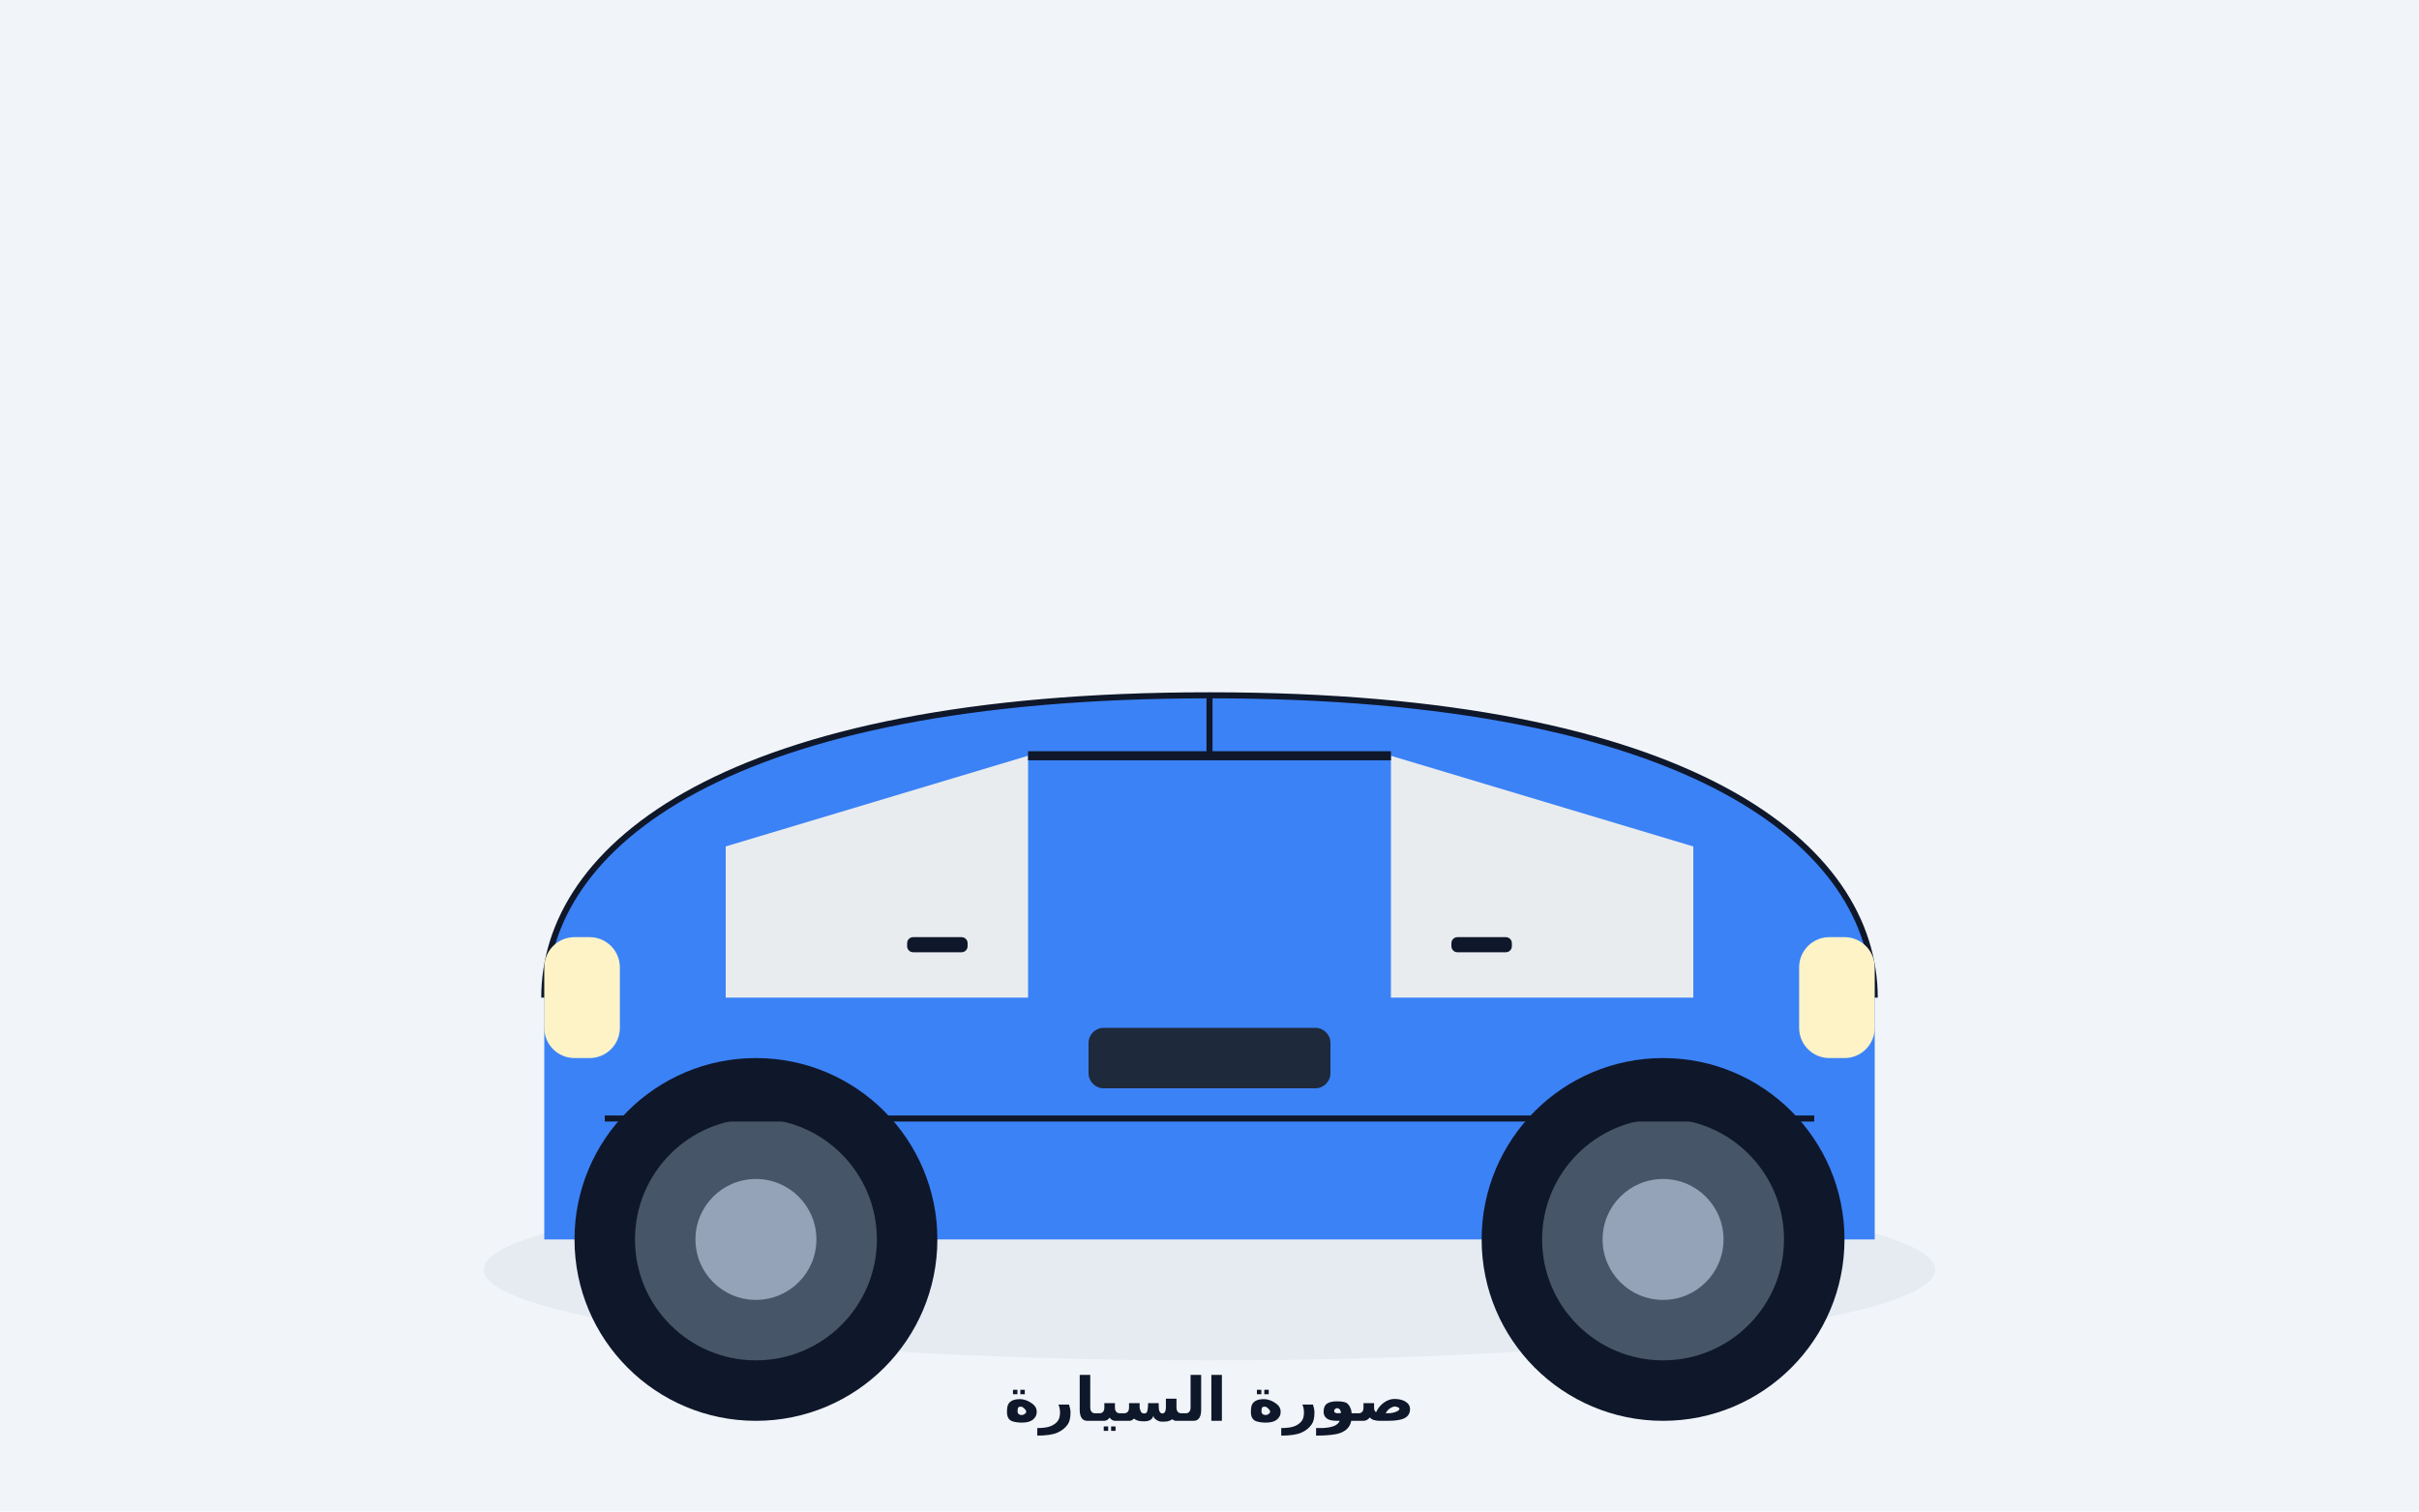
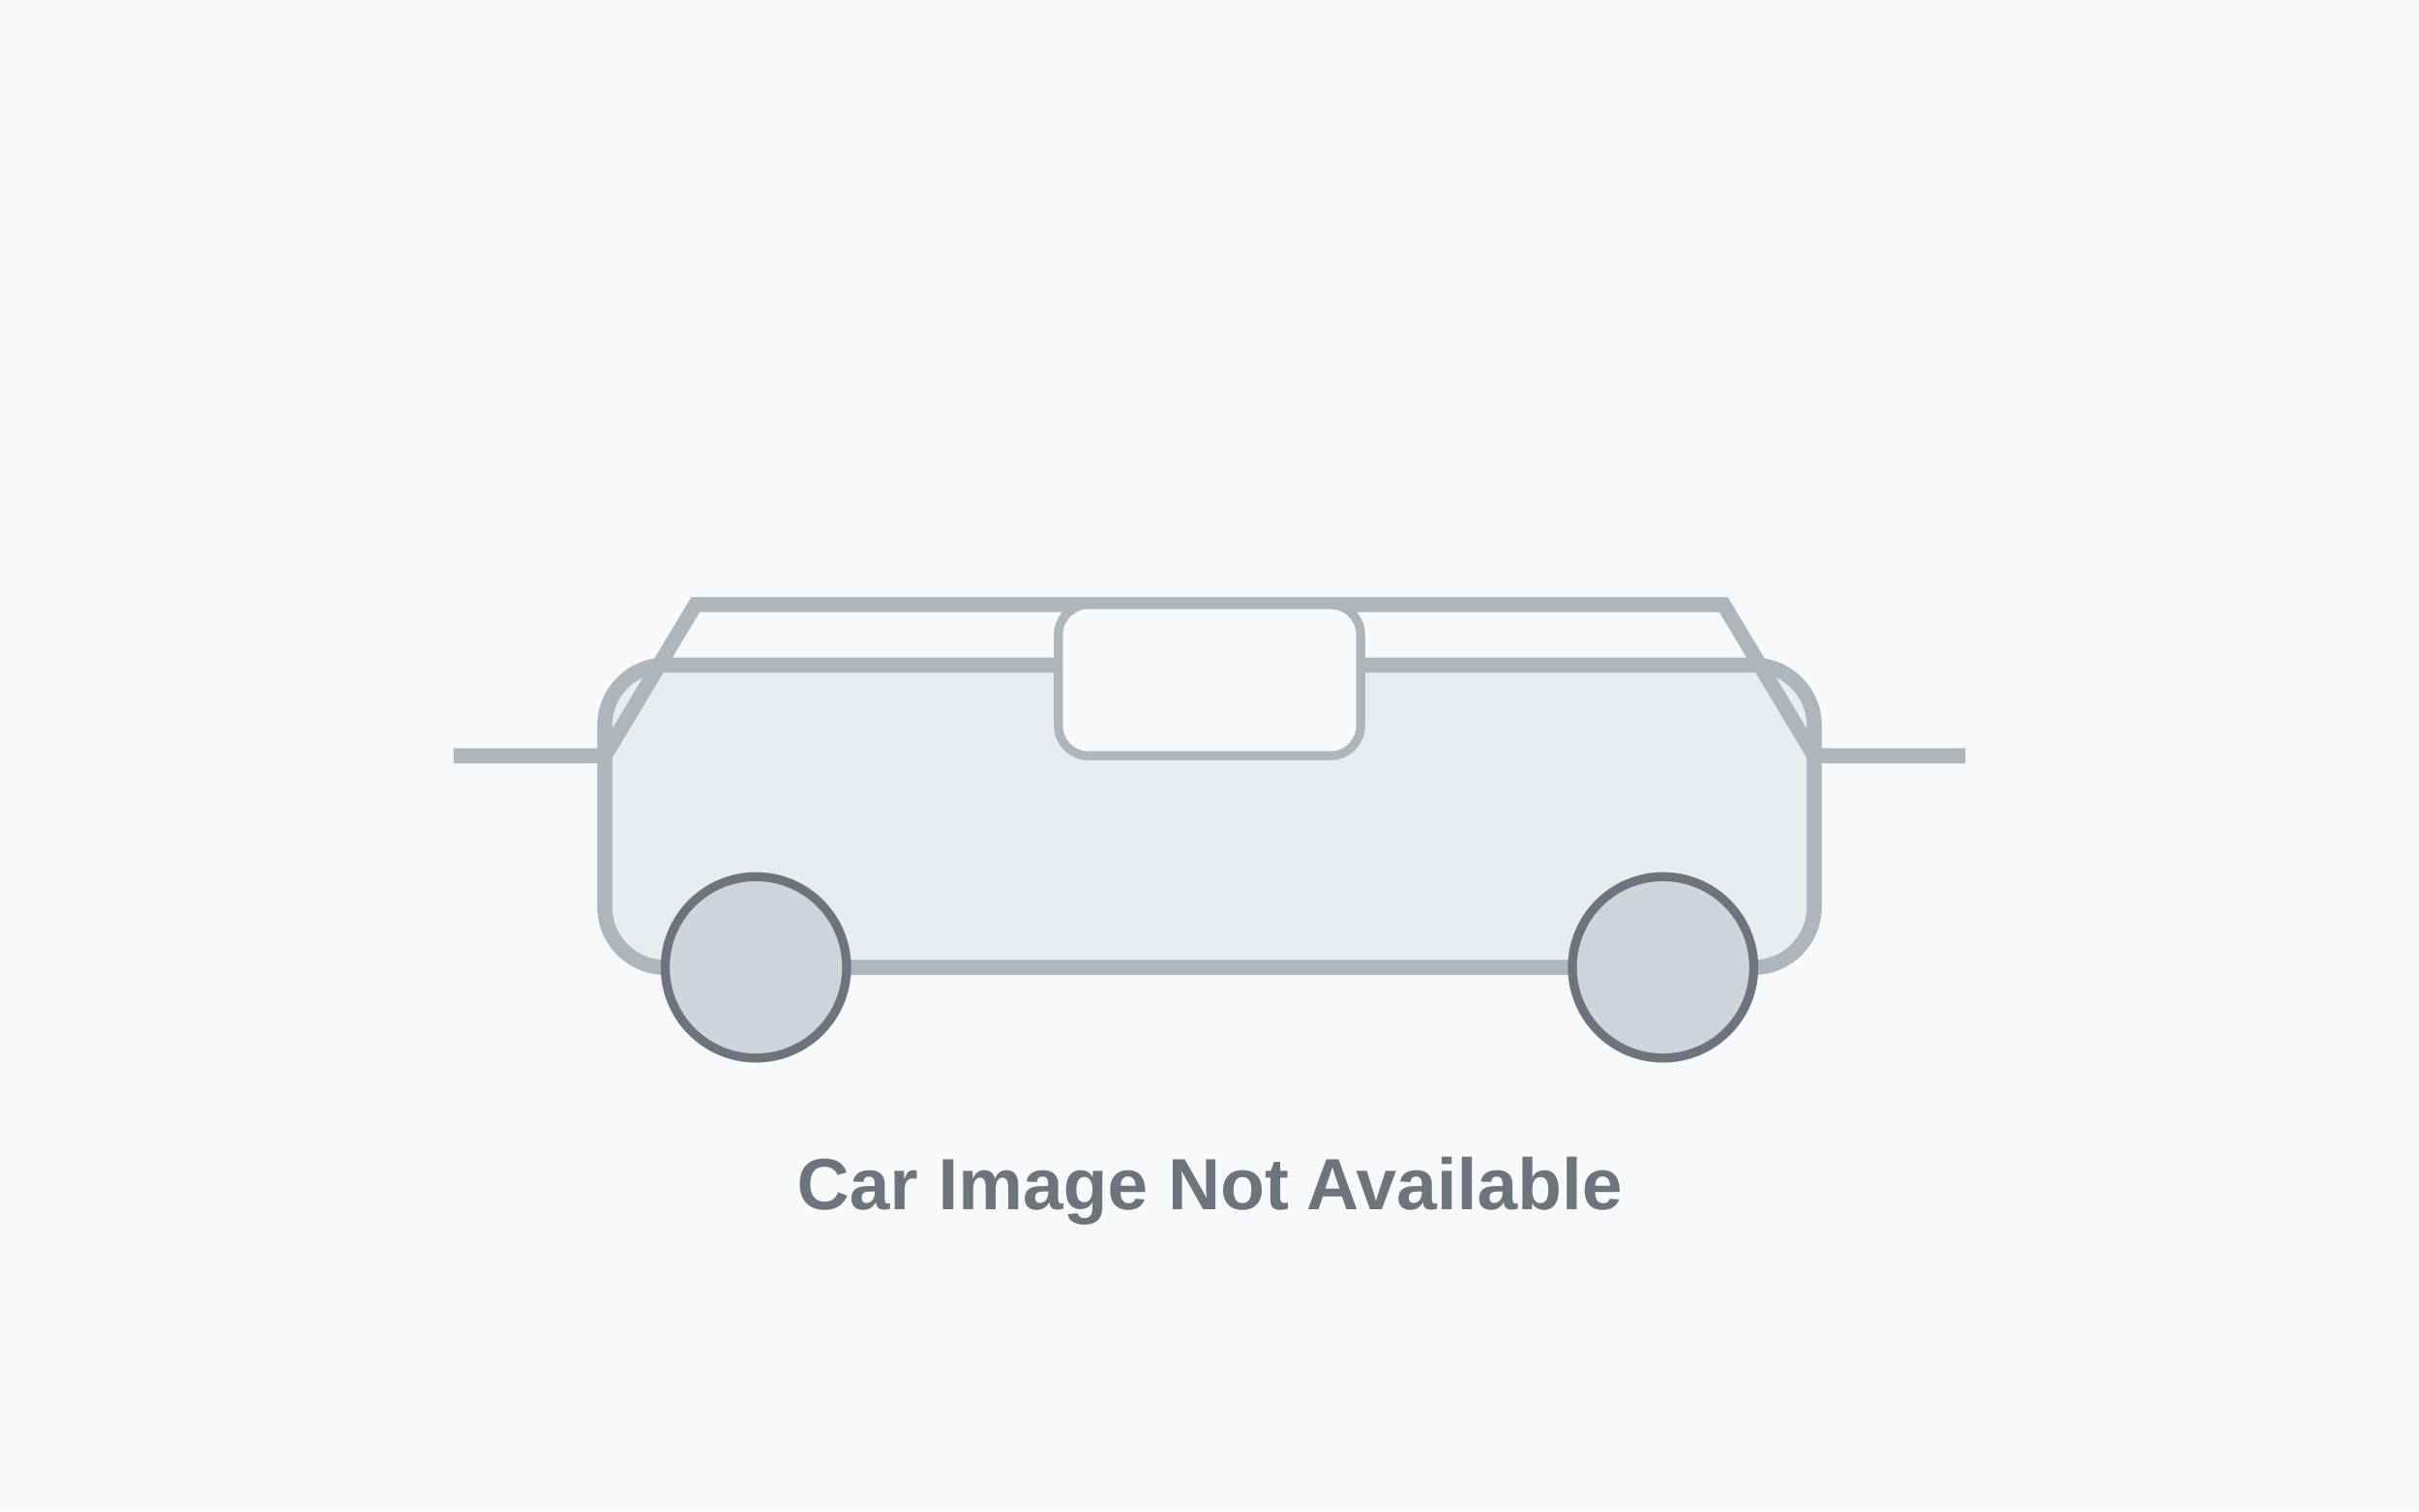
<svg xmlns="http://www.w3.org/2000/svg" width="800" height="500" viewBox="0 0 800 500">
-   <rect width="800" height="500" fill="#f1f5f9" />
-   <ellipse cx="400" cy="420" rx="240" ry="30" fill="#cbd5e1" opacity="0.3" />
-   <path d="M180,330 C180,280 240,230 400,230 C560,230 620,280 620,330 L620,410 L180,410 Z" fill="#3b82f6" />
-   <path d="M180,330 C180,280 240,230 400,230 C560,230 620,280 620,330" fill="none" stroke="#0f172a" stroke-width="2" />
-   <path d="M240,280 L340,250 L340,330 L240,330 Z" fill="#e9ecef" />
-   <path d="M460,250 L560,280 L560,330 L460,330 Z" fill="#e9ecef" />
-   <path d="M340,250 L460,250" fill="none" stroke="#0f172a" stroke-width="3" />
-   <circle cx="250" cy="410" r="60" fill="#0f172a" />
-   <circle cx="250" cy="410" r="40" fill="#475569" />
-   <circle cx="250" cy="410" r="20" fill="#94a3b8" />
-   <circle cx="550" cy="410" r="60" fill="#0f172a" />
-   <circle cx="550" cy="410" r="40" fill="#475569" />
-   <circle cx="550" cy="410" r="20" fill="#94a3b8" />
-   <rect x="180" y="310" width="25" height="40" rx="10" fill="#fef3c7" />
-   <rect x="595" y="310" width="25" height="40" rx="10" fill="#fef3c7" />
-   <rect x="360" y="340" width="80" height="20" rx="5" fill="#1e293b" />
-   <line x1="200" y1="370" x2="600" y2="370" stroke="#0f172a" stroke-width="2" />
-   <line x1="400" y1="230" x2="400" y2="250" stroke="#0f172a" stroke-width="2" />
-   <rect x="300" y="310" width="20" height="5" rx="2" fill="#0f172a" />
-   <rect x="480" y="310" width="20" height="5" rx="2" fill="#0f172a" />
-   <text x="400" y="470" font-family="Arial" font-size="20" font-weight="bold" text-anchor="middle" fill="#0f172a">صورة السيارة</text>
+   <rect width="800" height="500" fill="#f8f9fa" />
+   <rect x="200" y="220" width="400" height="100" rx="20" fill="#e9ecef" stroke="#adb5bd" stroke-width="5" />
+   <circle cx="250" cy="320" r="30" fill="#ced4da" stroke="#6c757d" stroke-width="3" />
+   <circle cx="550" cy="320" r="30" fill="#ced4da" stroke="#6c757d" stroke-width="3" />
+   <path d="M 150,250 L 200,250 L 230,200 L 570,200 L 600,250 L 650,250" fill="none" stroke="#adb5bd" stroke-width="5" />
+   <rect x="350" y="200" width="100" height="50" rx="10" fill="#f8f9fa" stroke="#adb5bd" stroke-width="3" />
+   <text x="400" y="400" font-family="Arial, sans-serif" font-size="24" font-weight="bold" text-anchor="middle" fill="#6c757d">Car Image Not Available</text>
</svg>
